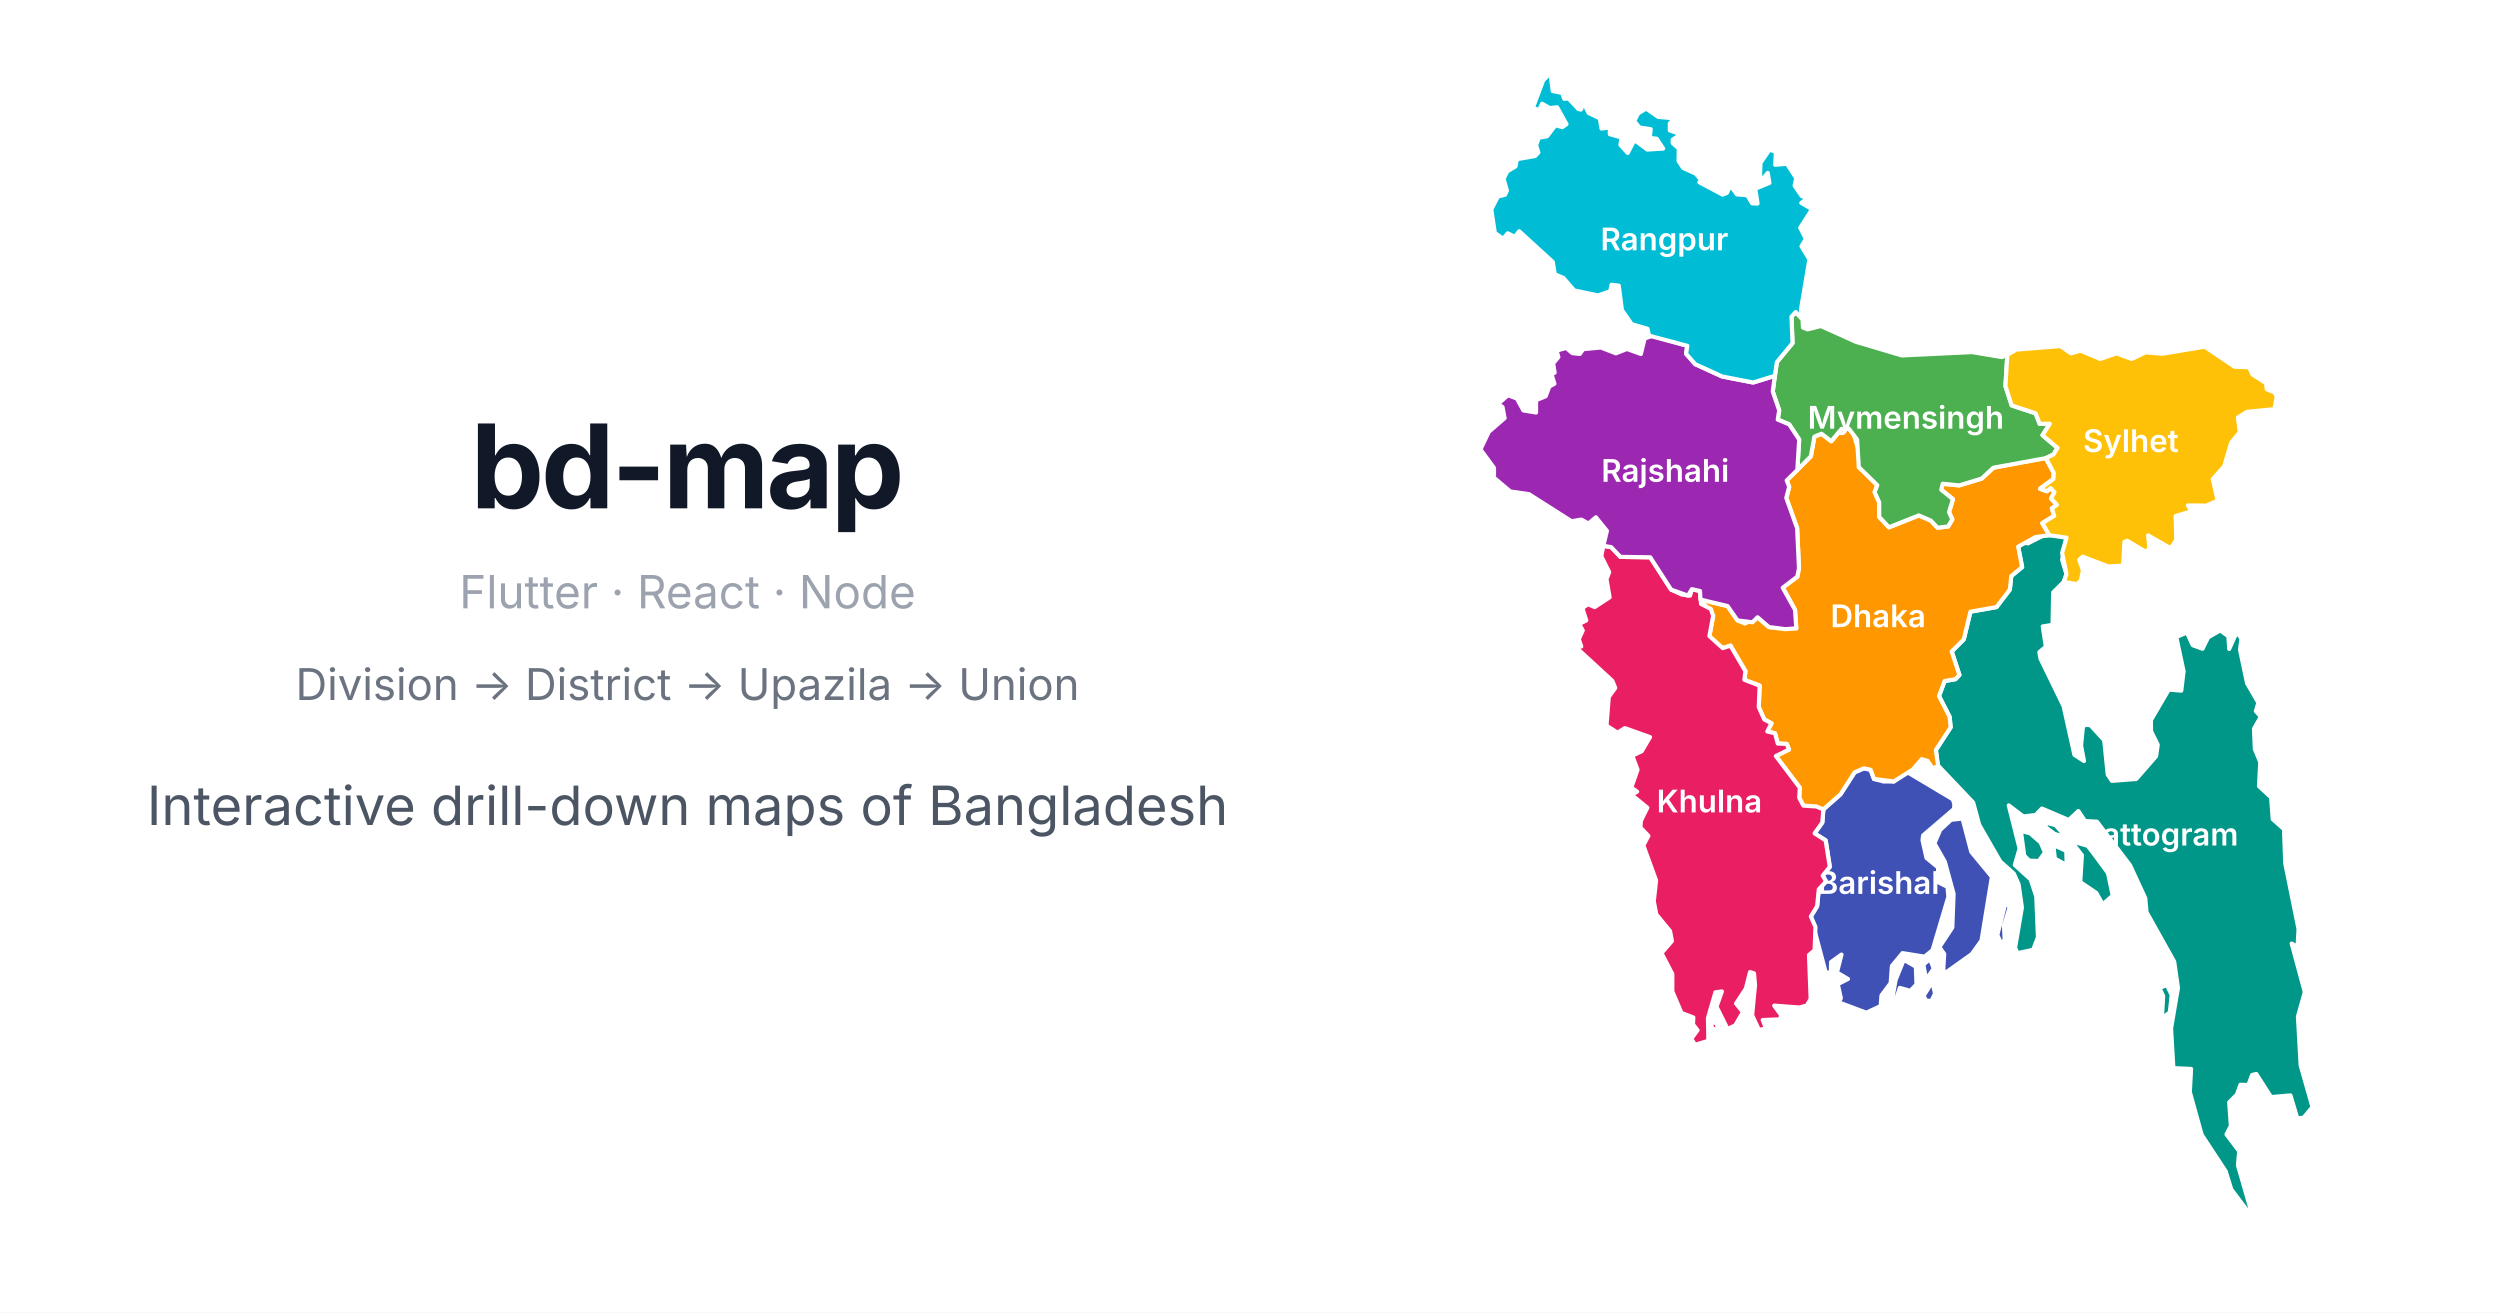
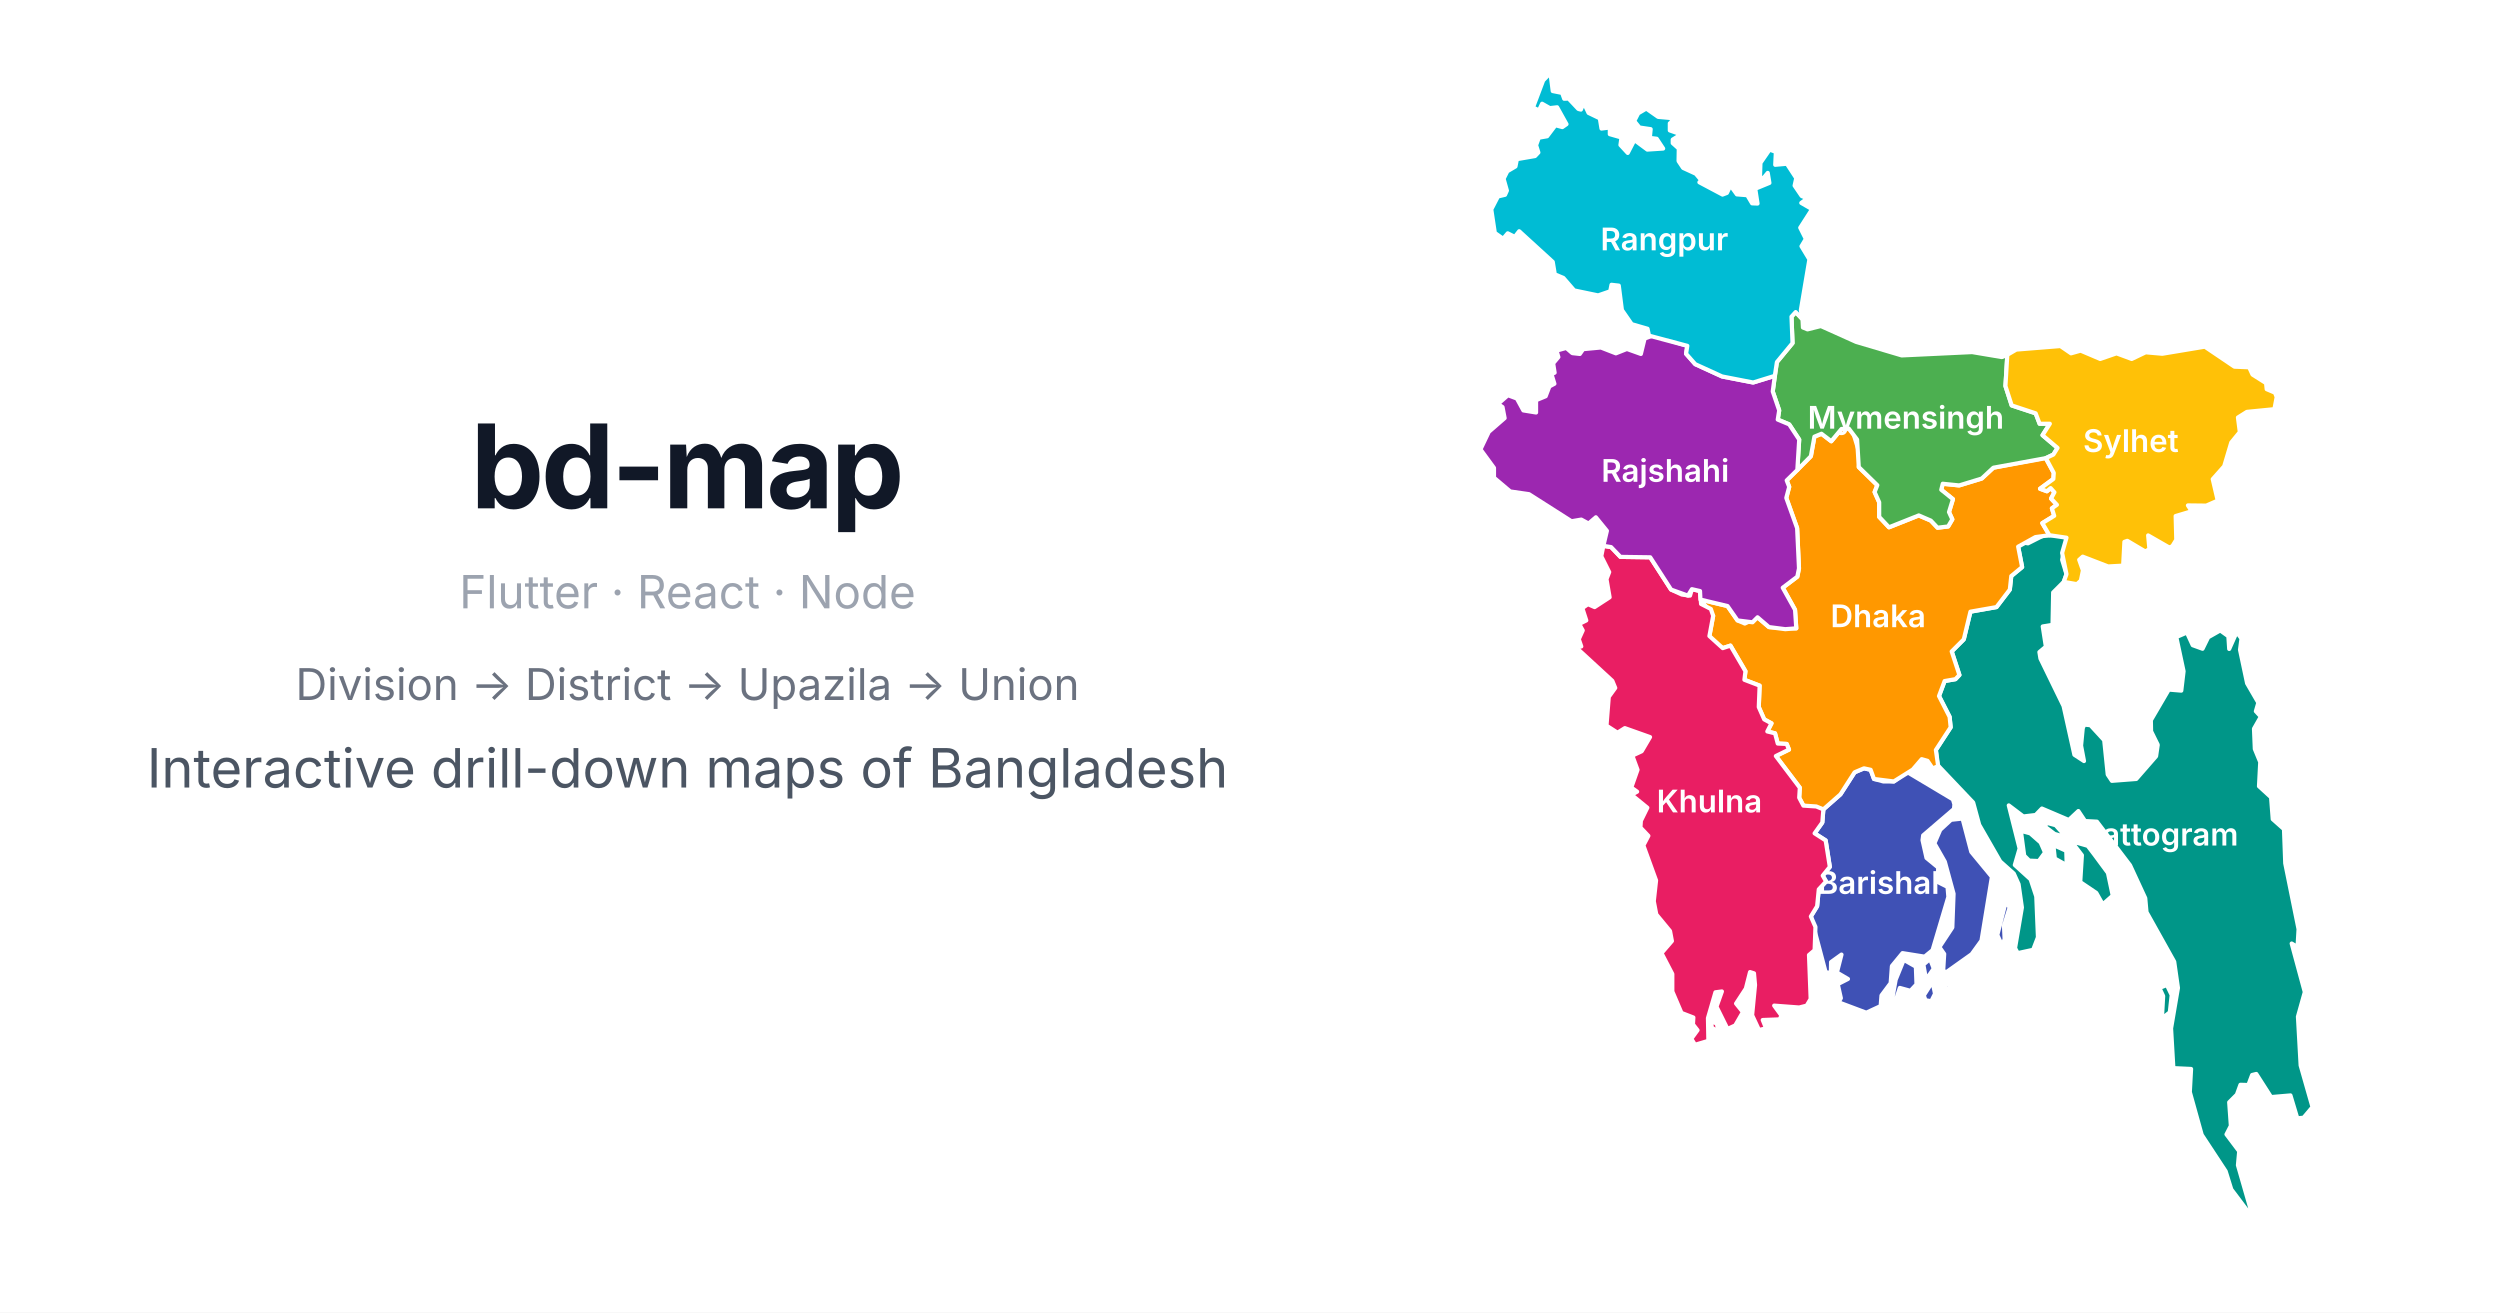
<svg xmlns="http://www.w3.org/2000/svg" width="1200" height="630" viewBox="0 0 1200 630">
  <rect width="1200" height="630" fill="#ffffff" />
  <text x="330" y="244" text-anchor="middle" font-family="-apple-system, 'Segoe UI', Inter, Roboto, Helvetica, sans-serif" font-size="56" font-weight="700" fill="#111827" letter-spacing="-1.5">bd-map</text>
  <text x="330" y="292" text-anchor="middle" font-family="-apple-system, 'Segoe UI', Inter, Roboto, Helvetica, sans-serif" font-size="22" fill="#9ca3af">Flutter · React · Node</text>
  <text x="330" y="336" text-anchor="middle" font-family="-apple-system, 'Segoe UI', Inter, Roboto, Helvetica, sans-serif" font-size="21" fill="#6b7280">Division → District → Upazila → Union</text>
-   <text x="330" y="396" text-anchor="middle" font-family="-apple-system, 'Segoe UI', Inter, Roboto, Helvetica, sans-serif" font-size="26" fill="#4b5563">Interactive drill-down maps of Bangladesh</text>
+   <text x="330" y="378" text-anchor="middle" font-family="-apple-system, 'Segoe UI', Inter, Roboto, Helvetica, sans-serif" font-size="26" fill="#4b5563">Interactive drill-down maps of Bangladesh</text>
  <g transform="translate(710.6136 35)" stroke="#ffffff" stroke-width="2" stroke-linejoin="round">
    <path d="M216.4 445.6L218.2 442L217 436.2L212.8 442.8L213.6 445.1ZM225.9 440.2L224.4 436.1L222.6 439.2ZM230.7 435.1L229.3 432.5L228.2 434.7ZM209.3 437.5L209 429L203.2 425.7L199.3 435.3L197 448.2L198.7 447.2L201.3 439.2L206.4 440.6ZM213.9 435.2L217.6 429.9L215.8 425.3L212.6 428ZM251.6 415.7L251.3 409.4L254 400.6L252.2 397.7L248.1 413.8L250.5 419.1ZM223.7 431.6L235.8 423L240.5 416.5L245.5 385.9L235.6 373.9L231.4 357.9L225.9 358.5L220.7 363.3L217.9 369.8L222.9 378.6L227.1 394L226.5 410.2L220.3 419.6L222.6 422.9L222.1 431.1ZM164.6 353.5L164.1 359.8L160.4 365L165.7 368.4L167.7 381.1L164.3 385.3L165.9 388.1L162.4 391.9L161.6 400L158.6 404.9L165.7 431.7L168.2 432L168.3 426.8L173.3 423.2L171.1 431.8L176.4 434.9L171.5 437.4L173 444.1L171.9 446.1L185.2 451.1L192.1 447.9L192.5 442.8L196.9 436.9L197.5 428.7L202.6 422.5L213.2 424.2L217 421.1L224.6 395.5L224.2 390.7L219.6 388.4L219.7 381.4L214.1 376.8L212.2 368.3L212.5 366L227.3 353.3L227.5 351.1L226.8 348.7L204.7 335.5L198.4 340.1L193.4 340.1L188.9 338.9L187.3 334.5L184.1 333.8L179.6 335.7L172.8 346.3Z" fill="#3F51B5" />
    <text x="191.1" y="388.5" text-anchor="middle" dominant-baseline="middle" font-family="-apple-system, 'Segoe UI', Inter, Roboto, Helvetica, sans-serif" font-size="15" font-weight="600" fill="#fff" stroke="none">Barishal</text>
    <path d="M367.2 555.8L366 555L364.8 556.8L366.4 560ZM330.9 450.9L331.8 442.6L329.5 437.8L325.9 439.2L327.7 443.1L327.1 453.9ZM275 370.6L275.7 377.1L281.4 380.3L281.2 373.4ZM294.7 375.2L291.5 371L283.5 368.7L288.7 375.5L287.9 388.4L295.6 393.6L298.7 399.1L303.5 394.9L301.2 384ZM259.4 363.8L261 375.7L263.4 378.1L268 378.3L271 374.2L268.9 369.4L263.9 365ZM281.3 366.9L276.1 361.1L271.6 359.9L271.1 361.9L275.6 365.3ZM282 359.8L286.8 364.2L284.8 359.9ZM281.1 225.3L281.3 223.1L276.9 221.8L270.3 222L262.8 225.8L259.9 225.3L258.1 227.4L260 237.2L254.8 241.5L254.1 248L247.7 256.4L235.2 258.6L232 271.9L226.2 277.7L229.9 289L228 291L222.8 291.9L220.1 299.1L225.2 309.1L225.7 314.1L218.6 325L219.4 332.2L236.5 350.2L239.4 360.9L249.5 378.5L256 384.3L258.3 389.4L259.9 400.6L256.6 420.1L257.9 422.5L265.3 420.9L267.6 414.9L266.8 395.3L264.1 387.1L256.5 380.2L258.8 372.3L253.6 351.6L260.6 356.9L266.5 356.2L269.5 353.1L282.4 358.6L287 354.3L290.2 359.1L295.9 359.4L311.8 380.3L319.1 396.1L319.7 402.8L333 426.6L334.8 439.2L331.5 458.6L332.6 477.7L341.1 478.1L340.5 489.2L346.2 509.7L357.7 527.2L360.4 535.9L371 550L363.6 524.3L364.2 517.6L358.1 509.5L360.2 505.4L359.4 494.1L363.1 490.4L364.8 485.7L368.6 485.8L370.4 481L372.4 480.5L379.5 491.6L388.8 490.8L392.1 501.8L395.1 501.5L399.4 496.4L393.7 476.4L392.4 453L395.7 441.2L389.4 417.9L392.2 419.6L392.7 411L386.3 379.4L385.7 363L380.3 358.2L379.5 347.7L373.7 342.4L374.3 330.8L371.7 324.5L371.3 314.8L374.6 309L372.2 306.4L373.4 302.3L368 293L364.6 276.9L365.3 271.5L363 268.4L359.4 276.5L359 270.4L355.1 267.6L349.3 270.9L346.6 276.4L341.9 274.7L339.1 268.6L334 270.8L337.5 287.2L336.4 296.5L330.4 296L321.8 310.7L321.9 316L325.1 322.5L324.3 328L314.8 338.9L303.1 339.8L301.1 336.8L299.4 320.3L292.8 313.1L289.8 312.8L289.1 314.6L288.3 322.9L289.7 330.3L285.1 327.3L279.9 303.9L268.8 281.1L268.3 278L271.4 275.4L269.9 265.7L274.6 264.9L274.9 249.4L280 244.3L281.3 240.6L279.2 233.7Z" fill="#009688" />
    <text x="321.0" y="365.3" text-anchor="middle" dominant-baseline="middle" font-family="-apple-system, 'Segoe UI', Inter, Roboto, Helvetica, sans-serif" font-size="15" font-weight="600" fill="#fff" stroke="none">Chattogram</text>
    <path d="M273.1 221.9L269.7 216.1L275.4 212.6L274.3 209L276.7 207.3L273.9 204.3L275.5 201.3L273.7 199.3L271.9 200.8L268.6 199.6L275 194.9L275.2 192L271.2 184.7L246.2 189.5L240.6 194.7L229.8 198L221.9 197.2L221.2 200.1L226.8 204.6L224.9 210.8L226.5 214.3L224.5 217.7L219.4 218.3L216.2 214.9L210.4 212.4L196.1 218.1L191.4 213.1L191.4 206.1L189.2 201.2L190.5 197.9L181.6 189.2L182.3 183.8L179 173L176.8 170.7L173.3 170.9L168.4 176.8L163.7 173.2L160.3 174.6L158.6 184L147 195.6L148.2 198.7L146.8 204L152 218.5L152.9 237.8L152.1 241.8L145.1 247.1L151 257.7L151.6 266.6L138.5 266L133 261.3L126.9 264.3L123.4 262.8L118.6 255.9L105.6 252.8L111.7 260.6L109.9 270.3L112 273.6L116.3 276.1L120 274.9L127.2 287.2L126.7 291.3L134 294.1L133.6 304.4L136.2 310.3L139.7 312.2L137.7 316.1L141.4 317L142.7 321.9L147 322.1L148.1 324.8L141.8 327.9L153.3 343.1L153 347.9L155 351.7L164.6 353.5L172.8 346.3L179.6 335.7L184.1 333.8L187.3 334.5L188.9 338.9L198.4 340.1L207.5 334.4L211.8 329.4L214.6 330.2L217.1 333.9L219.7 332.7L218.6 325L225.7 314.1L225.2 309.1L220.1 299.1L222.8 291.9L228 291L229.9 289L226.2 277.7L232 271.9L235.2 258.6L247.7 256.4L254.1 248L254.8 241.5L260 237.2L258.1 227.4L266.4 222.8Z" fill="#FF9800" />
    <text x="190.9" y="260.5" text-anchor="middle" dominant-baseline="middle" font-family="-apple-system, 'Segoe UI', Inter, Roboto, Helvetica, sans-serif" font-size="15" font-weight="600" fill="#fff" stroke="none">Dhaka</text>
    <path d="M114.3 460.4L113.5 456.5L110.8 454.8L111 458.2ZM161.2 352.1L155 351.7L153 347.9L153.3 343.1L141.8 327.9L148.1 324.8L147 322.1L142.7 321.9L141.4 317L137.7 316.1L139.7 312.2L136.2 310.3L133.6 304.4L134 294.1L126.7 291.3L127.2 287.2L120 274.9L116.3 276.1L109.9 270.3L111.7 260.6L110.6 257.3L105.9 254.9L105.4 248.7L101.5 247.8L100.6 250.9L96.7 250.4L91.5 248L81.5 232.5L67.2 232.3L62.7 227.6L59 227L58 232L61.8 239.6L60.5 243L62 251.7L54.8 256.4L51.6 255L48.9 256.9L50.8 262.8L47.4 264.5L49.1 267.6L47.2 271.8L48.4 275.3L45.8 275.7L63.3 291.8L64.7 295.2L61.6 299.5L60.5 313.3L65.8 316.7L69.3 314.5L81.4 318.8L77.4 325.6L72.9 327.7L75.4 334.5L72.4 343L75.2 345L72.5 346.5L80.1 352.7L77 359L76.8 362.2L80.6 366.2L78.2 370.8L84.3 387.6L83.2 397.6L84.4 403.9L91 411.9L91.9 416.7L86.9 422.5L92.1 432.5L92.1 440.9L96.5 451.2L102.2 453.4L102 456.7L104.2 459.5L101.2 463.6L103 466.5L109.4 464.6L109.2 453.7L112.8 441.3L115.9 440.9L113.3 448.2L118.6 458.9L122.3 457.2L126 450.8L122.7 446.7L127.4 439.5L129.4 431.6L131.3 432.2L131.8 437.8L130.4 452.3L133.7 459.4L137.1 458.6L135.5 454.6L143.6 454.3L144.5 452.5L141 447.7L153 448.6L156.6 447.7L158.5 444.5L157.7 423.4L160.4 421.1L160.8 409.9L158.6 404.9L161.6 400L162.4 391.9L165.9 388.1L164.3 385.3L167.7 381.1L165.7 368.4L160.4 365L164.1 359.8L164.6 353.5Z" fill="#E91E63" />
    <text x="109.9" y="349.4" text-anchor="middle" dominant-baseline="middle" font-family="-apple-system, 'Segoe UI', Inter, Roboto, Helvetica, sans-serif" font-size="15" font-weight="600" fill="#fff" stroke="none">Khulna</text>
    <path d="M271.4 184.9L275 183.2L277 180L269.8 173.9L273.3 168.4L268.4 168.4L266.5 163.4L255 159.6L252 150.3L252.9 135.3L250.3 136.4L236 134L202.2 135.6L180.3 129.1L163.4 121.5L157 123.1L154.8 122.2L154.6 118.3L151.3 114.8L149.3 117L149.8 129.7L142.3 138.8L140.3 152.9L143.4 162L142.7 166.4L148.2 168.7L153 176L152.1 190.6L158.6 184L160.3 174.6L163.7 173.2L168.4 176.8L173.3 170.9L176.8 170.7L180.8 176L181.6 189.2L190.5 197.9L189.2 201.2L191.4 206.1L191.4 213.1L196.1 218.1L210.4 212.4L216.2 214.9L219.4 218.3L224.5 217.7L226.5 214.3L224.9 210.8L226.8 204.6L221.2 200.1L221.9 197.2L229.8 198L240.6 194.7L246.2 189.5Z" fill="#4CAF50" />
    <text x="204.2" y="165.2" text-anchor="middle" dominant-baseline="middle" font-family="-apple-system, 'Segoe UI', Inter, Roboto, Helvetica, sans-serif" font-size="15" font-weight="600" fill="#fff" stroke="none">Mymensingh</text>
    <path d="M152.1 190.6L153 176L148.2 168.7L142.7 166.4L143.4 162L140.3 152.9L141.3 145.4L130.9 148.6L116 145.7L103.1 139.8L98.7 134.8L99.3 131L82.9 126L78.8 127.5L77 134.9L70.3 132.5L65 134.6L57.8 131.8L49.3 132.6L47.7 134.9L44.1 134.5L41.2 132L36.5 133.3L37.4 136.4L34.9 139.4L35.6 143.9L34.1 144.6L35.5 149.2L33.1 150.5L31.3 155.2L26.7 157.1L26.7 163L20.6 162L17.5 156.3L13.2 154.7L8.4 158.9L10.6 160.4L11.6 165.7L4 172.3L0 180.7L6.5 189.6L6.5 194.3L14.3 200.9L23.3 202.2L43.7 215.2L48.4 214.4L51.9 216.3L55.4 213.3L60.7 219.8L59 227L62.7 227.6L67.2 232.3L81.5 232.5L91.5 248L99.6 250.9L101.5 247.8L105.4 248.7L105.6 252.8L118.6 255.9L123.4 262.8L130.6 263.7L133 261.3L138.5 266L146.3 267L151.6 266.6L151 257.7L145.1 247.1L152.1 241.8L152.9 237.8L152 218.5L146.8 204L148.2 198.7L147 195.6Z" fill="#9C27B0" />
    <text x="88.7" y="190.7" text-anchor="middle" dominant-baseline="middle" font-family="-apple-system, 'Segoe UI', Inter, Roboto, Helvetica, sans-serif" font-size="15" font-weight="600" fill="#fff" stroke="none">Rajshahi</text>
    <path d="M151.3 114.8L154.5 118.1L153.8 113.8L157.9 89.5L154.1 83.2L156.2 79.7L153.5 74.3L159.2 65.4L154 62.4L157 60.2L154.2 59.1L150.8 54.1L151.6 50.5L147.1 43.6L141.5 44.1L141.8 37.9L138.8 36.8L134.4 43.2L134.2 49.4L135.1 51.4L137.9 48L138.7 52.8L131.9 55.6L133 62.7L130.4 62.6L128.1 58.7L123.1 58.3L120 54L118.3 57.6L116.2 58.4L105.1 52.5L106 51.5L103.4 48.4L97.3 45.6L95.1 42.3L95.2 36.3L92.3 33.7L92.3 32L96.3 29.5L90.9 27.6L90.9 24.2L92.7 22.9L90.9 21.6L85.3 21.1L79.6 17.1L75.7 19.4L73.8 23.1L76.3 26.2L81.7 27L81.3 31.2L84.6 31.6L87.7 36.3L80.1 36.8L73.9 32.2L70.7 38.4L67.2 34.6L67.7 31L62.1 29.4L62.1 26.2L58.1 26.7L57.3 21.8L51.9 19.2L49.6 14.3L48.2 17.6L47 17.3L42.3 12.3L40.2 12.4L39.2 9.6L34.7 8.7L33.6 0L30.1 3.6L25.2 16.6L28.1 18L29.6 14.8L33.3 16.9L36.8 16.5L41.3 24.6L39.3 26L36 25.1L32 30.4L28 31.1L26.7 34.7L27.8 38.2L26.2 39.9L17.5 41.4L16.8 44.9L12.9 47.2L11.1 50.8L12.7 56.5L11.8 58.5L8.4 59.3L5.2 65.5L6.9 76.8L10.9 79.6L13.1 77L16.5 78.7L18.6 76L34.7 90.7L35.7 96.7L39.8 98.4L45 104.4L56.5 106.8L62.3 104.8L62.9 101.7L66.4 102.1L67.9 113.8L72.6 120.6L80.2 122.8L80.9 126.1L99.3 131L98.7 134.8L103.1 139.8L116 145.7L130.9 148.6L141.3 145.4L142.3 138.8L149.8 129.7L149.3 117Z" fill="#00BCD4" />
    <text x="88.3" y="79.6" text-anchor="middle" dominant-baseline="middle" font-family="-apple-system, 'Segoe UI', Inter, Roboto, Helvetica, sans-serif" font-size="15" font-weight="600" fill="#fff" stroke="none">Rangpur</text>
    <path d="M280 244.3L286.3 245.4L288.2 243.7L289.2 238.8L287.4 233.7L289.1 232.2L301.3 236.9L308.5 236.5L309.1 225.1L310.5 224.6L319.1 229.7L321.1 228.6L320.5 222L330.6 227.8L332.1 227.2L334 224.1L333.7 212.7L341.4 210.4L339.6 207.6L348.4 207.7L353.9 205.3L351.5 195L357 188.8L360.4 177.4L364.5 172.4L363.6 165.4L367.9 162.7L381.1 161.4L382.2 155.6L381.4 153.5L377.4 151.8L377.1 148.9L370.6 144.8L369 141.3L361.9 141L347.7 131.4L327.3 134.8L319.3 134.1L312.6 137.3L305.3 134.6L297.5 137.3L288.1 133.3L283.5 134.6L278.4 131.1L257.2 132.8L252.9 135.3L252 150.3L255 159.6L266.5 163.4L268.4 168.4L273.3 168.4L269.8 173.9L277 180L275 183.2L271.4 184.9L275.2 192L275 194.9L268.6 199.6L271.9 200.8L273.7 199.3L275.5 201.3L273.9 204.3L276.7 207.3L274.3 209L275.4 212.6L269.7 216.1L273.1 221.9L281.3 223.1L279.2 230.4L281.3 240.6Z" fill="#FFC107" />
    <text x="312.2" y="176.4" text-anchor="middle" dominant-baseline="middle" font-family="-apple-system, 'Segoe UI', Inter, Roboto, Helvetica, sans-serif" font-size="15" font-weight="600" fill="#fff" stroke="none">Sylhet</text>
  </g>
</svg>
